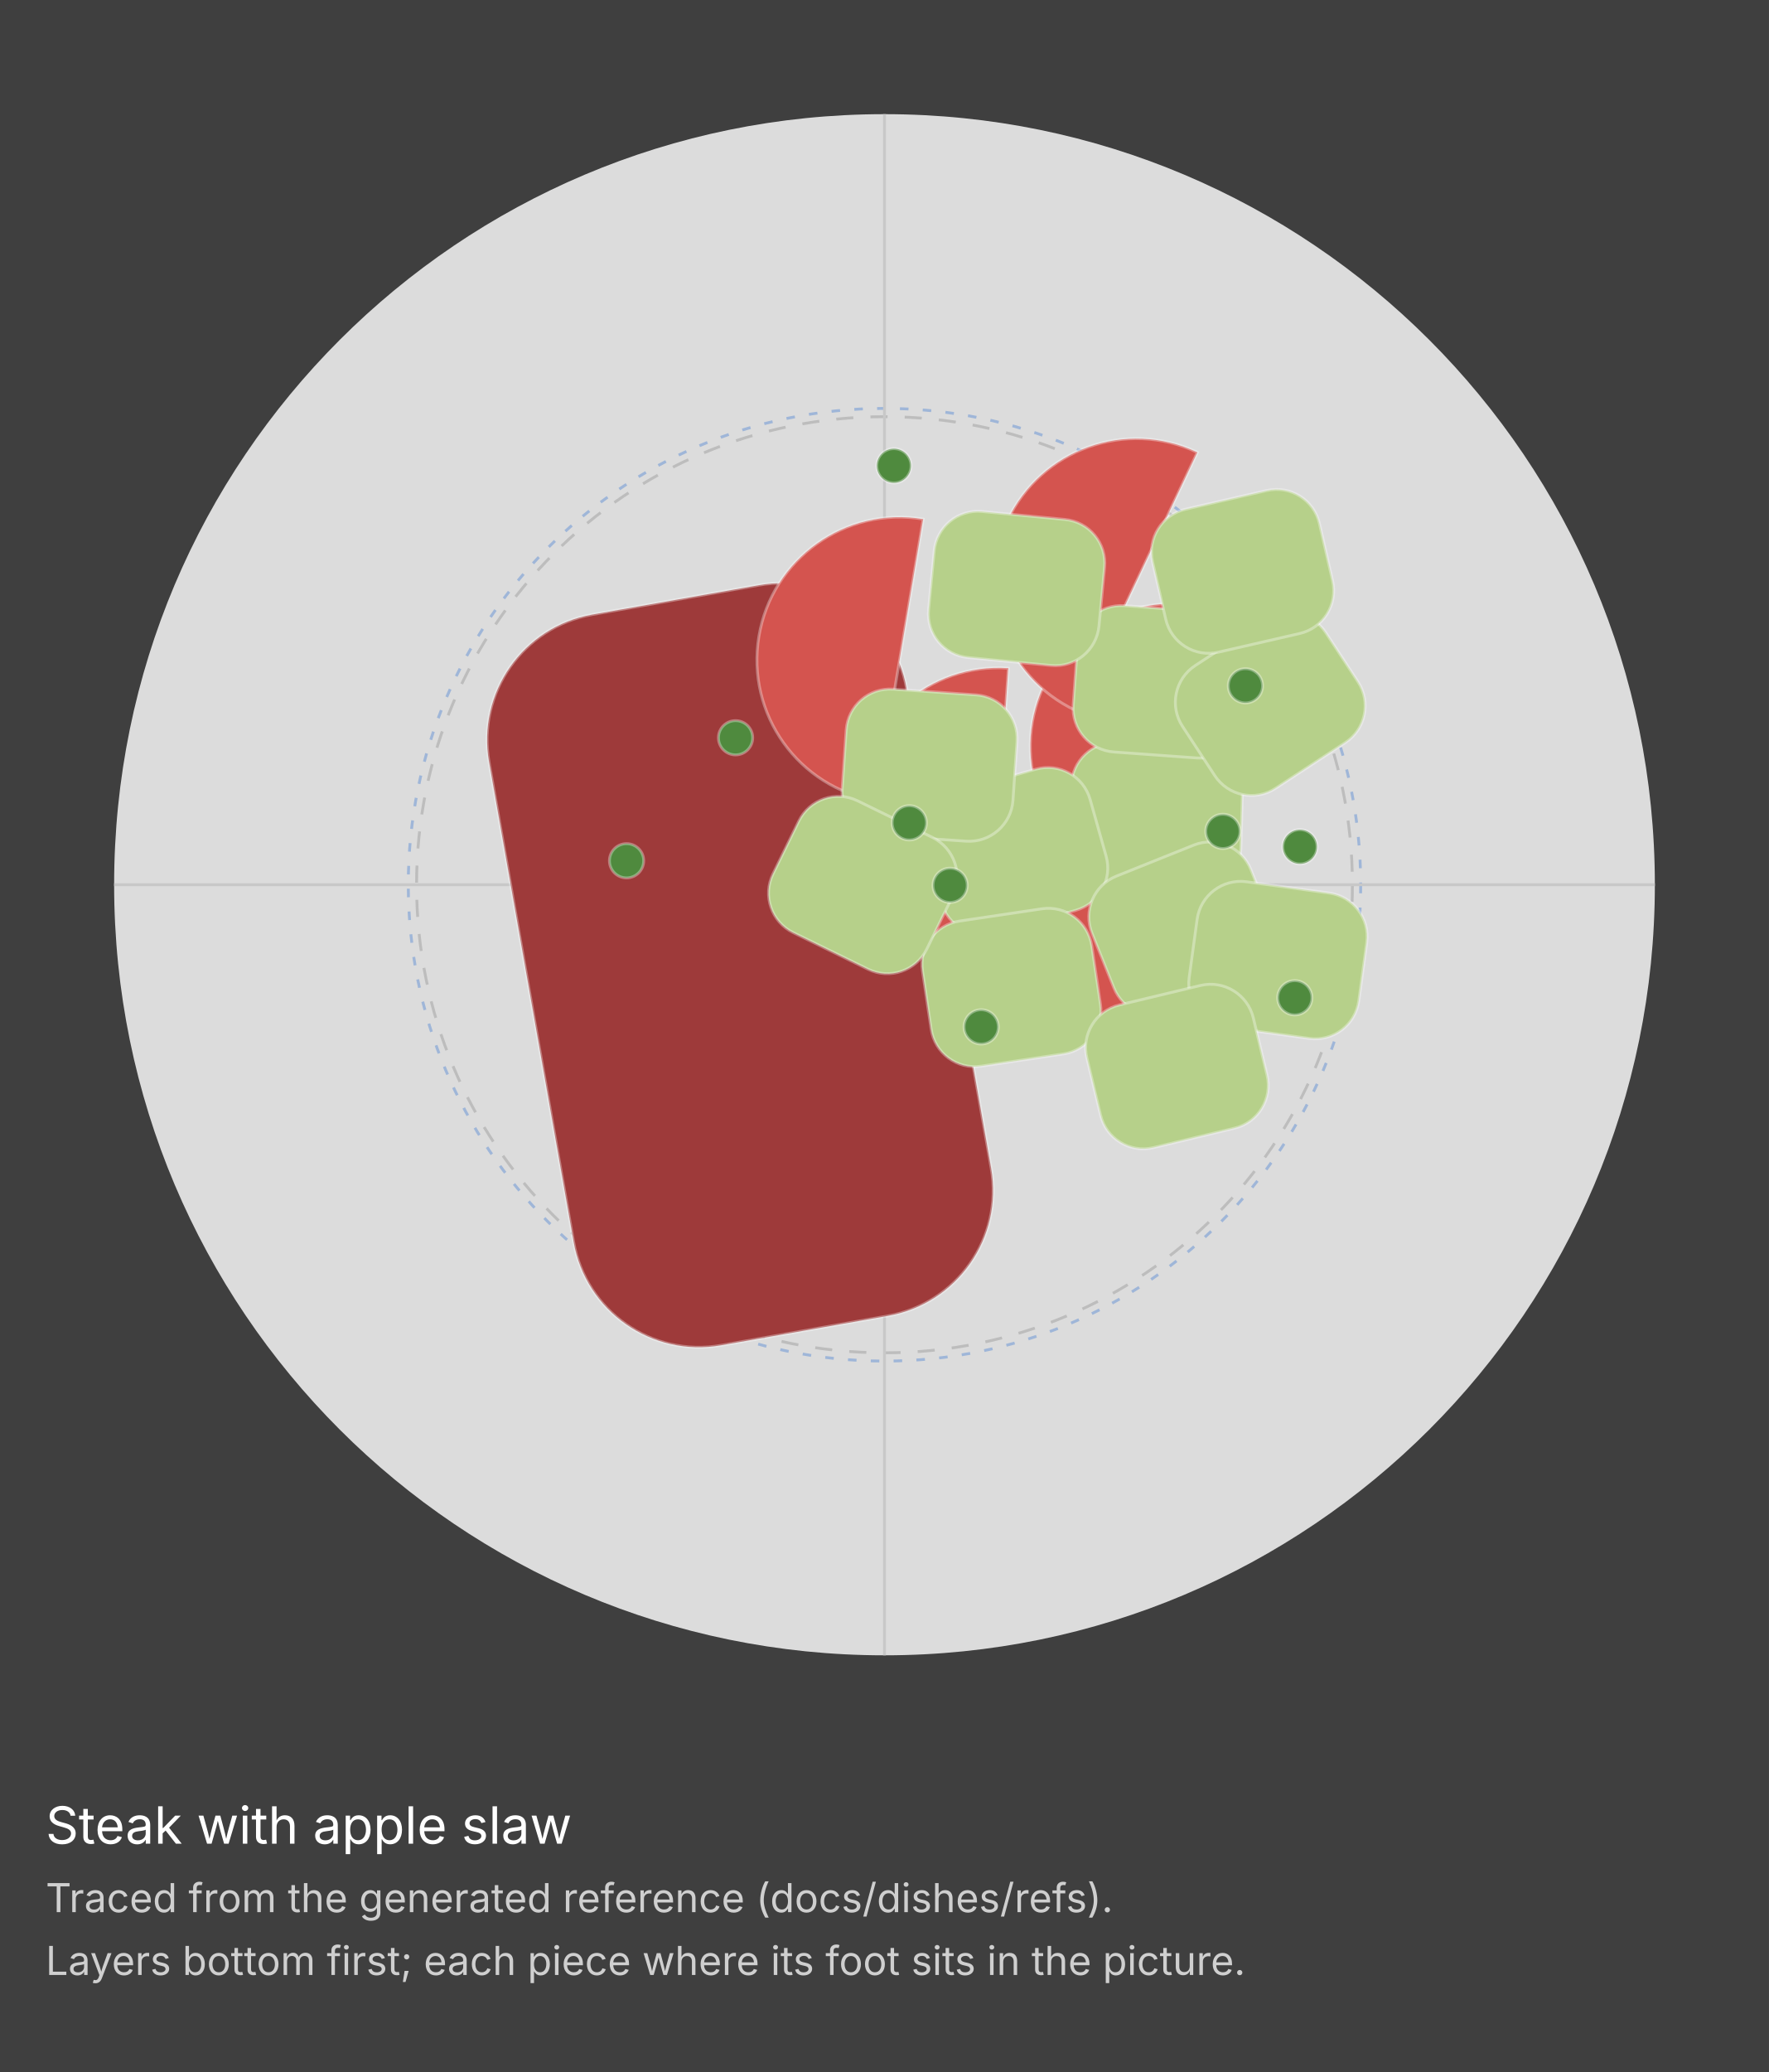
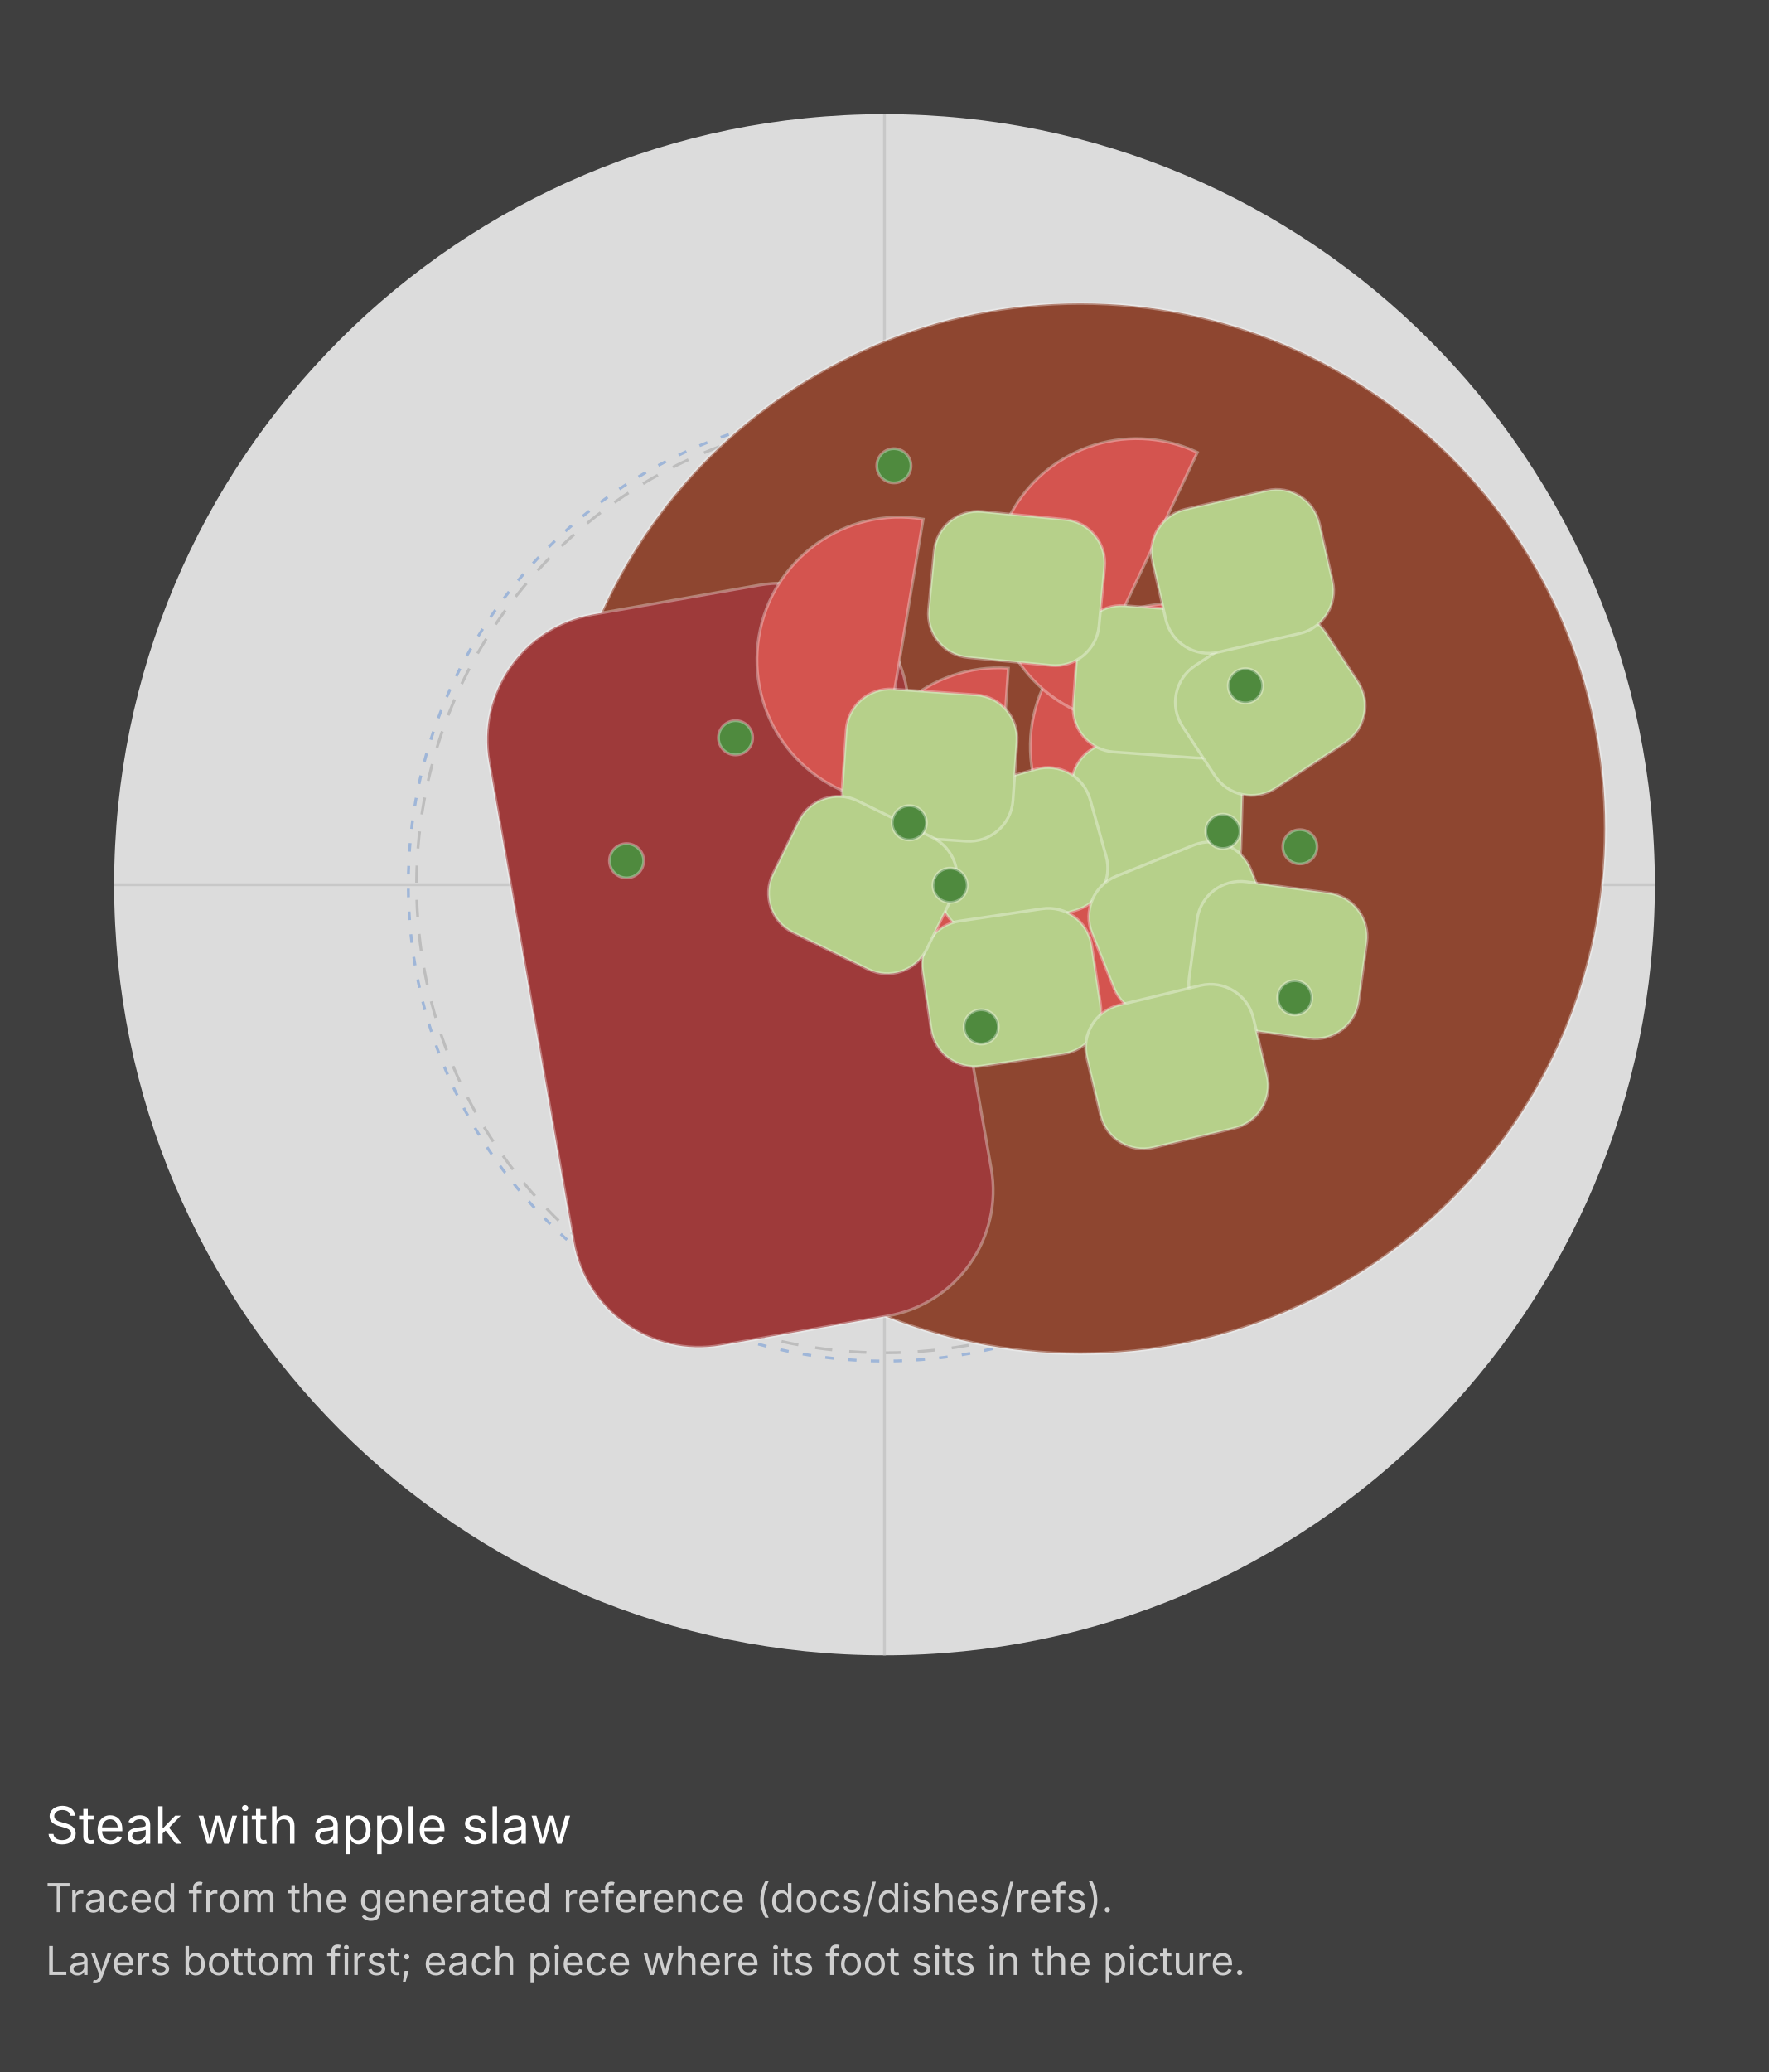
<svg xmlns="http://www.w3.org/2000/svg" width="620" height="726">
  <rect width="620" height="726" fill="#3f3f3f" />
  <circle cx="310.0" cy="310.0" r="270.0" fill="#dcdcdc" />
  <circle cx="310.0" cy="310.0" r="164.0" fill="none" stroke="#bdbdbd" stroke-dasharray="6 6" />
  <circle cx="310.0" cy="310.0" r="166.9" fill="none" stroke="#9fb6d8" stroke-dasharray="3 5" />
  <line x1="40.0" y1="310.0" x2="580.0" y2="310.0" stroke="#c8c8c8" />
  <line x1="310.0" y1="40.0" x2="310.0" y2="580.0" stroke="#c8c8c8" />
+   <circle transform="translate(378.6 290.3) rotate(0)" r="184.0" fill="#8e4630" stroke="#ffffff55" />
  <rect transform="translate(259.4 338.2) rotate(170)" x="-74.3" y="-130.0" width="148.6" height="260.0" rx="44.6" fill="#9e3a3a" stroke="#ffffff55" />
  <path transform="translate(411.1 261.5) rotate(91.03759)" d="M -50.0 0 A 50.0 50.0 0 0 0 50.0 0 Z" fill="#d4544f" stroke="#ffffff55" />
  <path transform="translate(350.0 284.0) rotate(93.91485)" d="M -50.0 0 A 50.0 50.0 0 0 0 50.0 0 Z" fill="#d4544f" stroke="#ffffff55" />
  <path transform="translate(398.3 203.7) rotate(115.2929)" d="M -50.0 0 A 50.0 50.0 0 0 0 50.0 0 Z" fill="#d4544f" stroke="#ffffff55" />
  <path transform="translate(409.1 321.7) rotate(80.77018)" d="M -50.0 0 A 50.0 50.0 0 0 0 50.0 0 Z" fill="#d4544f" stroke="#ffffff55" />
  <path transform="translate(315.3 231.2) rotate(99.51213)" d="M -50.0 0 A 50.0 50.0 0 0 0 50.0 0 Z" fill="#d4544f" stroke="#ffffff55" />
  <rect transform="translate(405.2 286.2) rotate(91.59735)" x="-25.7" y="-30.0" width="51.4" height="60.0" rx="15.4" fill="#b6d08a" stroke="#ffffff55" />
  <rect transform="translate(356.0 298.2) rotate(74.24025)" x="-25.7" y="-30.0" width="51.4" height="60.0" rx="15.4" fill="#b6d08a" stroke="#ffffff55" />
  <rect transform="translate(406.8 238.9) rotate(94.11296)" x="-25.7" y="-30.0" width="51.4" height="60.0" rx="15.4" fill="#b6d08a" stroke="#ffffff55" />
  <rect transform="translate(414.4 325.4) rotate(68.14922)" x="-25.7" y="-30.0" width="51.4" height="60.0" rx="15.4" fill="#b6d08a" stroke="#ffffff55" />
  <rect transform="translate(325.8 268.1) rotate(93.91258)" x="-25.7" y="-30.0" width="51.4" height="60.0" rx="15.4" fill="#b6d08a" stroke="#ffffff55" />
  <rect transform="translate(445.2 246.7) rotate(56.76277)" x="-25.7" y="-30.0" width="51.4" height="60.0" rx="15.4" fill="#b6d08a" stroke="#ffffff55" />
  <rect transform="translate(354.5 346.0) rotate(81.52406)" x="-25.7" y="-30.0" width="51.4" height="60.0" rx="15.4" fill="#b6d08a" stroke="#ffffff55" />
  <rect transform="translate(356.3 206.2) rotate(95.45903)" x="-25.7" y="-30.0" width="51.4" height="60.0" rx="15.4" fill="#b6d08a" stroke="#ffffff55" />
  <rect transform="translate(447.9 336.4) rotate(97.77364)" x="-25.7" y="-30.0" width="51.4" height="60.0" rx="15.4" fill="#b6d08a" stroke="#ffffff55" />
  <rect transform="translate(302.4 310.1) rotate(116.0599)" x="-25.7" y="-30.0" width="51.4" height="60.0" rx="15.4" fill="#b6d08a" stroke="#ffffff55" />
  <rect transform="translate(435.5 200.2) rotate(77.064)" x="-25.7" y="-30.0" width="51.4" height="60.0" rx="15.4" fill="#b6d08a" stroke="#ffffff55" />
  <rect transform="translate(412.5 373.7) rotate(76.51596)" x="-25.7" y="-30.0" width="51.4" height="60.0" rx="15.4" fill="#b6d08a" stroke="#ffffff55" />
  <circle transform="translate(333.0 310.2) rotate(0)" r="6.0" fill="#4f8a3e" stroke="#ffffff55" />
  <circle transform="translate(318.7 288.3) rotate(0)" r="6.0" fill="#4f8a3e" stroke="#ffffff55" />
  <circle transform="translate(453.8 349.6) rotate(0)" r="6.0" fill="#4f8a3e" stroke="#ffffff55" />
  <circle transform="translate(343.9 359.8) rotate(0)" r="6.0" fill="#4f8a3e" stroke="#ffffff55" />
  <circle transform="translate(436.5 240.3) rotate(0)" r="6.0" fill="#4f8a3e" stroke="#ffffff55" />
  <circle transform="translate(428.6 291.3) rotate(0)" r="6.0" fill="#4f8a3e" stroke="#ffffff55" />
  <circle transform="translate(257.8 258.5) rotate(0)" r="6.0" fill="#4f8a3e" stroke="#ffffff55" />
  <circle transform="translate(313.3 163.2) rotate(0)" r="6.0" fill="#4f8a3e" stroke="#ffffff55" />
  <circle transform="translate(219.6 301.6) rotate(0)" r="6.0" fill="#4f8a3e" stroke="#ffffff55" />
  <circle transform="translate(455.6 296.7) rotate(0)" r="6.0" fill="#4f8a3e" stroke="#ffffff55" />
  <text x="16" y="646" fill="#ffffff" font-family="Inter, sans-serif" font-size="18">Steak with apple slaw</text>
  <text x="16" y="670" fill="#cfcfcf" font-family="Inter, sans-serif" font-size="14">Traced from the generated reference (docs/dishes/refs).</text>
  <text x="16" y="692" fill="#cfcfcf" font-family="Inter, sans-serif" font-size="14">Layers bottom first; each piece where its foot sits in the picture.</text>
  <text x="16" y="714" fill="#cfcfcf" font-family="Inter, sans-serif" font-size="14" />
</svg>
